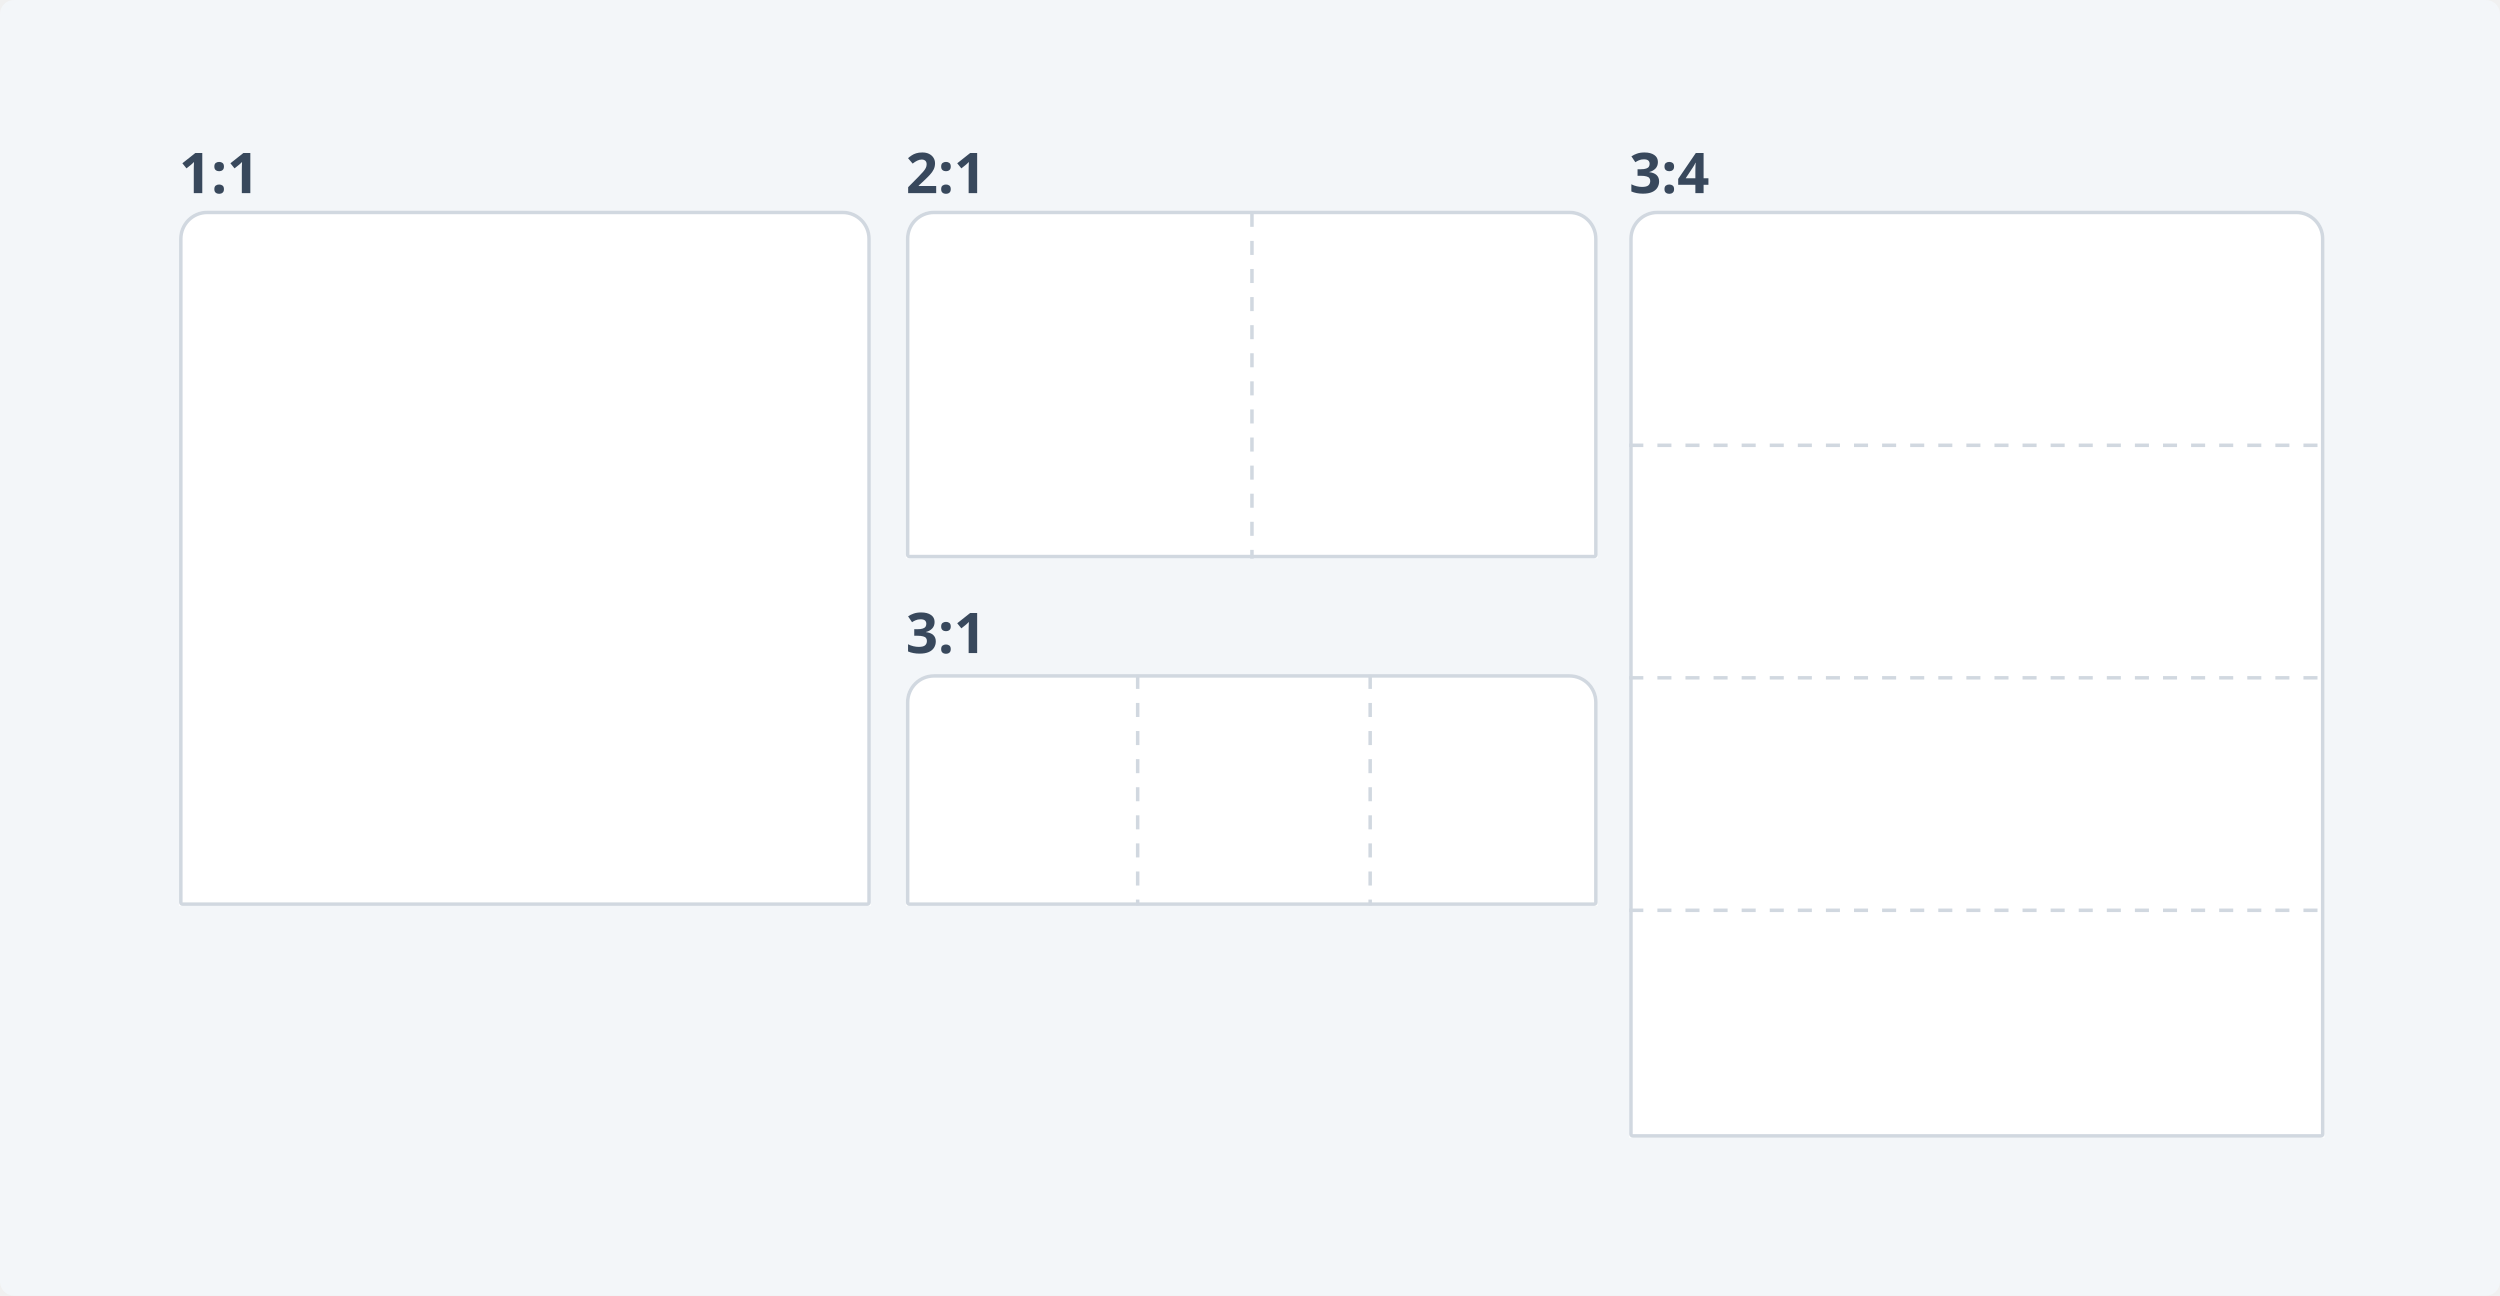
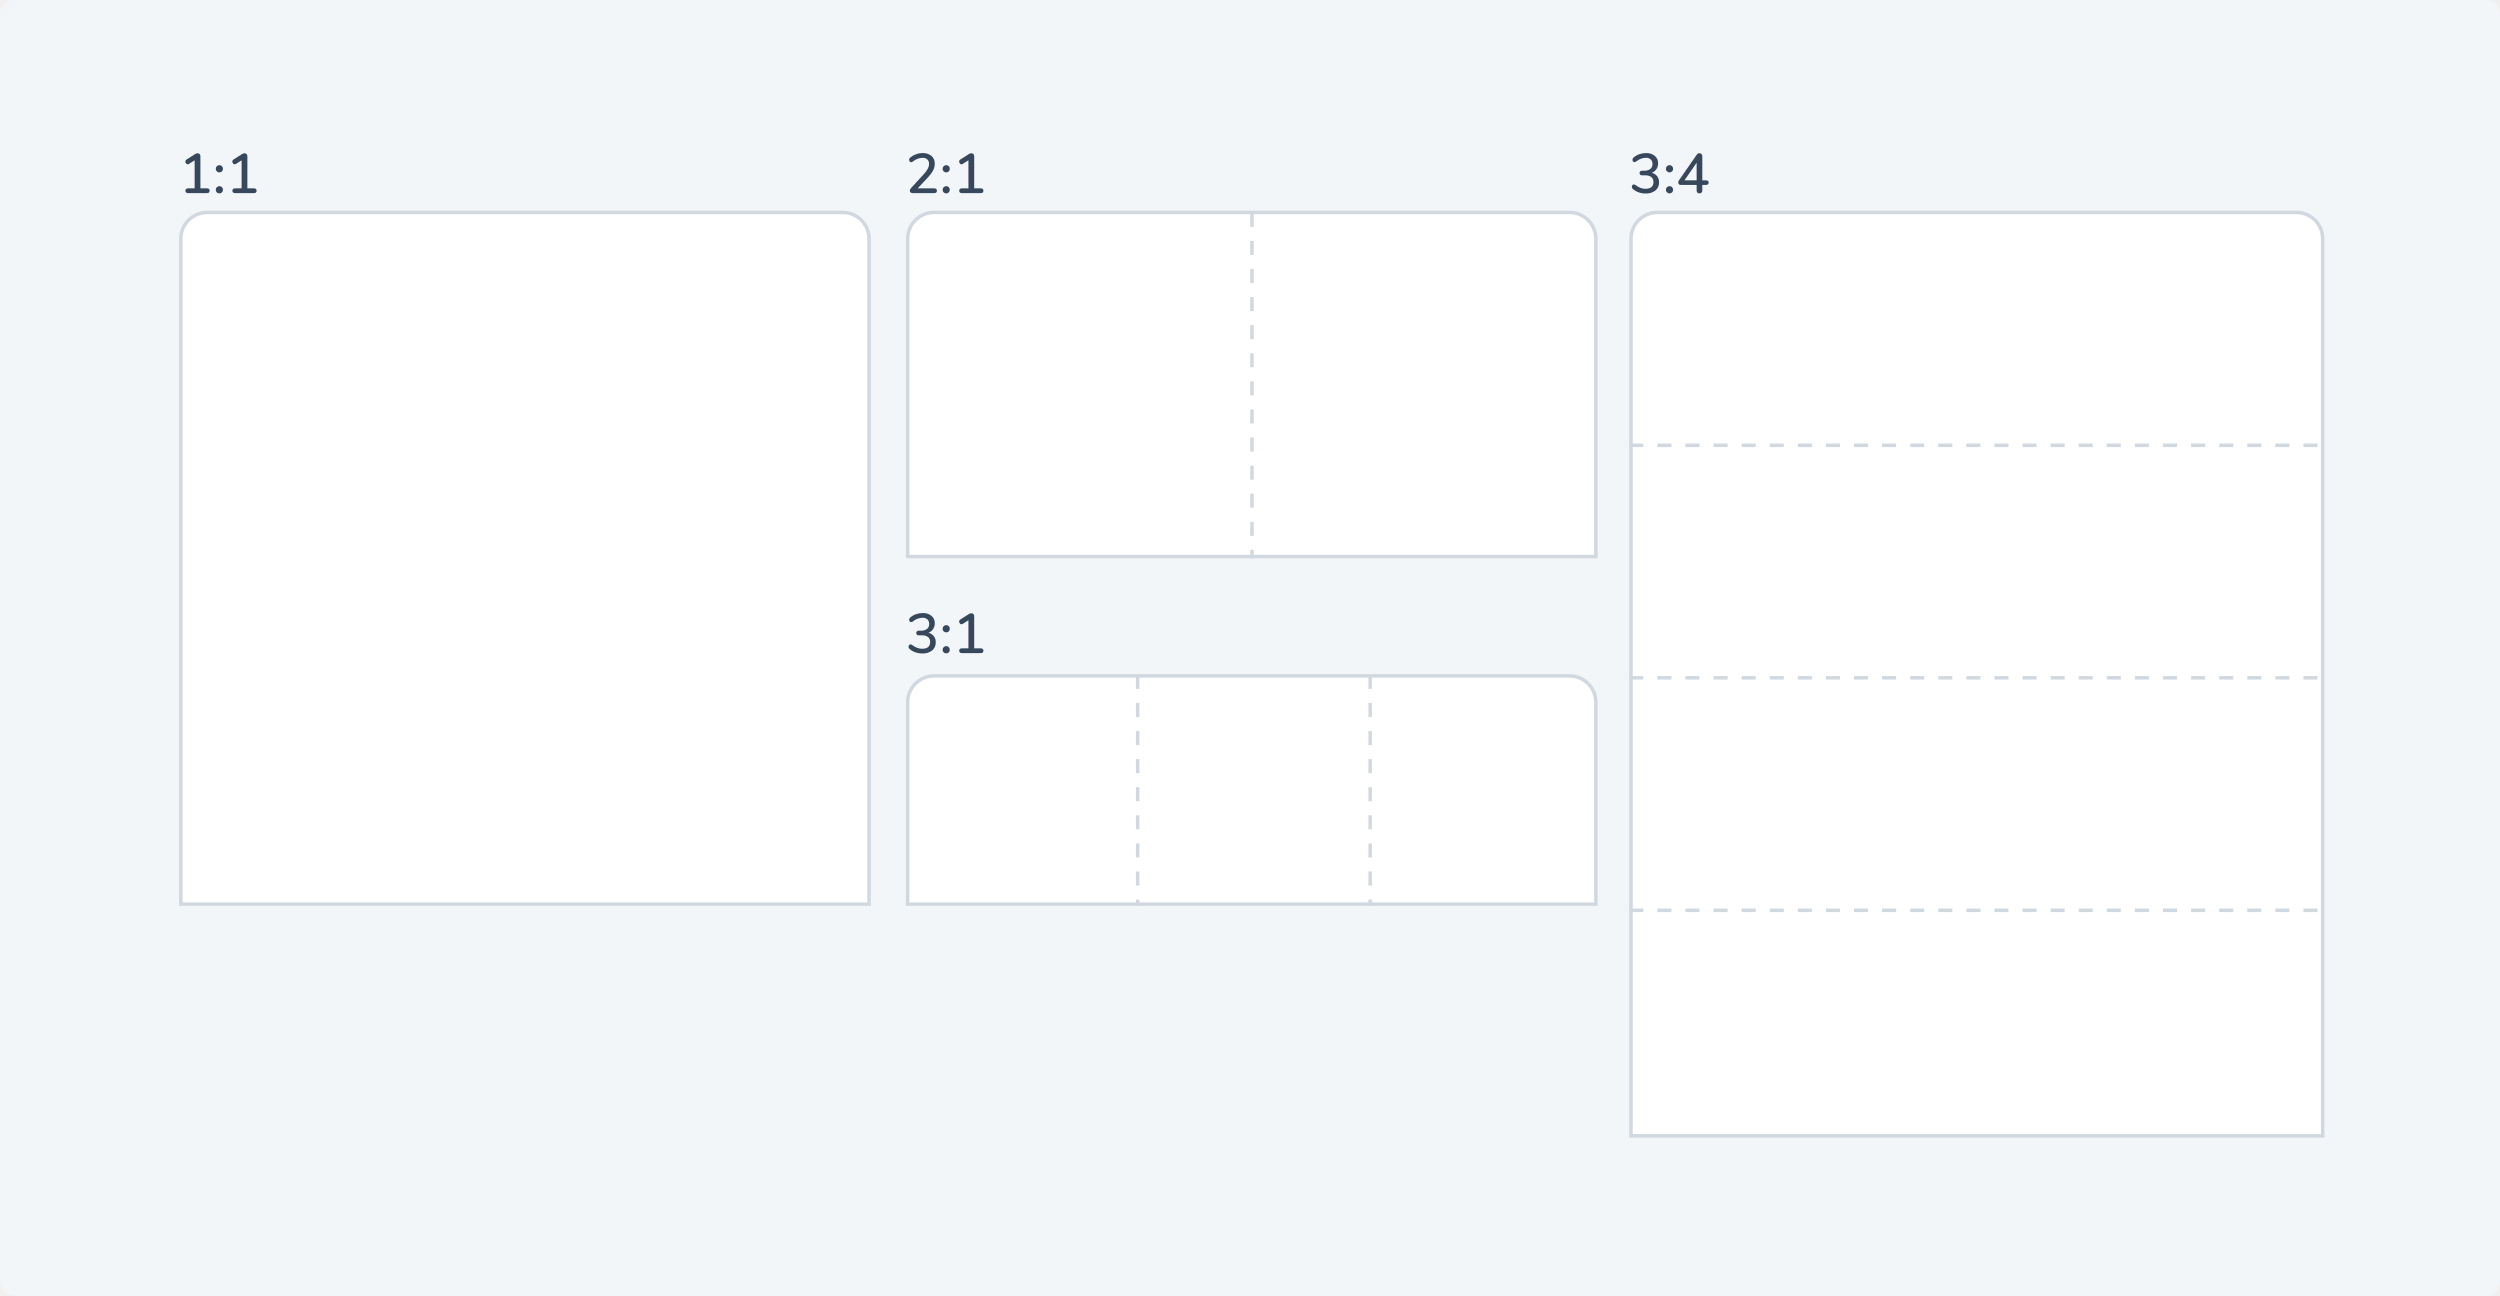
<svg xmlns="http://www.w3.org/2000/svg" width="712" height="369" viewBox="0 0 712 369">
-   <defs>
-     <style>.a{fill:#f3f6f9;}.b,.f{fill:none;}.b,.c{stroke:#d1d8e0;}.b{stroke-dasharray:4 4;}.c{fill:#fff;}.d{fill:#38485c;font-size:16px;font-family:Nunito-SemiBold, Nunito;font-weight:600;letter-spacing:-0.001em;}.e{stroke:none;}</style>
-   </defs>
-   <g transform="translate(-513 -1806)">
-     <g transform="translate(0 -82)">
-       <rect class="a" width="712" height="369" rx="4" transform="translate(513 1888)" />
-       <line class="b" y2="263.188" transform="translate(1042.957 1948.886)" />
-       <line class="b" y2="263.188" transform="translate(1109.175 1948.886)" />
-       <g class="c" transform="translate(564 1948)">
-         <path class="e" d="M8,0H189a8,8,0,0,1,8,8V198a0,0,0,0,1,0,0H0a0,0,0,0,1,0,0V8A8,8,0,0,1,8,0Z" />
-         <path class="f" d="M8,.5H189A7.5,7.5,0,0,1,196.5,8V197a.5.5,0,0,1-.5.5H1a.5.5,0,0,1-.5-.5V8A7.5,7.5,0,0,1,8,.5Z" />
-       </g>
-       <g class="c" transform="translate(771 1948)">
-         <path class="e" d="M8,0H189a8,8,0,0,1,8,8V99a0,0,0,0,1,0,0H0a0,0,0,0,1,0,0V8A8,8,0,0,1,8,0Z" />
-         <path class="f" d="M8,.5H189A7.5,7.5,0,0,1,196.5,8V98a.5.5,0,0,1-.5.5H1A.5.5,0,0,1,.5,98V8A7.5,7.5,0,0,1,8,.5Z" />
-       </g>
-       <g class="c" transform="translate(977 1948)">
-         <path class="e" d="M8,0H190a8,8,0,0,1,8,8V264a0,0,0,0,1,0,0H0a0,0,0,0,1,0,0V8A8,8,0,0,1,8,0Z" />
-         <path class="f" d="M8,.5H190A7.5,7.5,0,0,1,197.5,8V263a.5.5,0,0,1-.5.5H1a.5.5,0,0,1-.5-.5V8A7.5,7.5,0,0,1,8,.5Z" />
-       </g>
-       <g class="c" transform="translate(771 2080)">
-         <path class="e" d="M8,0H189a8,8,0,0,1,8,8V66a0,0,0,0,1,0,0H0a0,0,0,0,1,0,0V8A8,8,0,0,1,8,0Z" />
-         <path class="f" d="M8,.5H189A7.5,7.5,0,0,1,196.5,8V65a.5.5,0,0,1-.5.5H1A.5.5,0,0,1,.5,65V8A7.5,7.5,0,0,1,8,.5Z" />
-       </g>
-       <text class="d" transform="translate(771 1943)">
-         <tspan x="0" y="0">2:1</tspan>
-       </text>
-       <text class="d" transform="translate(564 1943)">
-         <tspan x="0" y="0">1:1</tspan>
-       </text>
-       <text class="d" transform="translate(771 2074)">
-         <tspan x="0" y="0">3:1</tspan>
-       </text>
-       <text class="d" transform="translate(977 1943)">
-         <tspan x="0" y="0">3:4</tspan>
-       </text>
-       <line class="b" y2="65.657" transform="translate(837.008 2080.199)" />
-       <line class="b" y2="197.531" transform="translate(977.02 2014.822) rotate(-90)" />
-       <line class="b" y2="197.531" transform="translate(977.02 2081.041) rotate(-90)" />
-       <line class="b" y2="197.531" transform="translate(977.02 2147.258) rotate(-90)" />
-       <line class="b" y2="65.657" transform="translate(903.226 2080.199)" />
-       <line class="b" y2="98.485" transform="translate(869.557 1948.604)" />
+   <g id="Grupo_18085" data-name="Grupo 18085" transform="translate(-513 -1847)">
+     <path id="Trazado_23765" data-name="Trazado 23765" d="M4,0H708a4,4,0,0,1,4,4V365a4,4,0,0,1-4,4H4a4,4,0,0,1-4-4V4A4,4,0,0,1,4,0Z" transform="translate(513 1847)" fill="#f3f6f9" />
+     <path id="Trazado_23769" data-name="Trazado 23769" d="M0,0V263.188" transform="translate(1042.957 1907.886)" fill="none" stroke="#d1d8e0" stroke-width="1" stroke-dasharray="4 4" />
+     <path id="Trazado_23767" data-name="Trazado 23767" d="M0,0V263.188" transform="translate(1109.175 1907.886)" fill="none" stroke="#d1d8e0" stroke-width="1" stroke-dasharray="4 4" />
+     <g id="Trazado_23778" data-name="Trazado 23778" transform="translate(564 1907)" fill="#fff">
+       <path d="M 196.5 197.5 L 0.5 197.5 L 0.5 8 C 0.5 3.864 3.864 0.5 8 0.5 L 189 0.5 C 193.136 0.5 196.5 3.864 196.5 8 L 196.5 197.5 Z" stroke="none" />
+       <path d="M 8 1 C 4.14 1 1 4.14 1 8 L 1 197 L 196 197 L 196 8 C 196 4.14 192.86 1 189 1 L 8 1 M 8 0 L 189 0 C 193.418 0 197 3.582 197 8 L 197 198 L 0 198 L 0 8 C 0 3.582 3.582 0 8 0 Z" stroke="none" fill="#d1d8e0" />
    </g>
+     <g id="Trazado_23773" data-name="Trazado 23773" transform="translate(771 1907)" fill="#fff">
+       <path d="M 196.5 98.5 L 0.5 98.5 L 0.5 8 C 0.5 3.864 3.864 0.5 8 0.5 L 189 0.5 C 193.136 0.5 196.5 3.864 196.5 8 L 196.5 98.5 Z" stroke="none" />
+       <path d="M 8 1 C 4.14 1 1 4.14 1 8 L 1 98 L 196 98 L 196 8 C 196 4.14 192.86 1 189 1 L 8 1 M 8 0 L 189 0 C 193.418 0 197 3.582 197 8 L 197 99 L 0 99 L 0 8 C 0 3.582 3.582 0 8 0 Z" stroke="none" fill="#d1d8e0" />
+     </g>
+     <g id="Trazado_23766" data-name="Trazado 23766" transform="translate(977 1907)" fill="#fff">
+       <path d="M 197.5 263.5 L 0.5 263.5 L 0.5 8 C 0.5 3.865 3.865 0.5 8 0.5 L 190 0.5 C 194.135 0.5 197.5 3.865 197.5 8 L 197.5 263.5 Z" stroke="none" />
+       <path d="M 8 1 C 4.14 1 1 4.14 1 8 L 1 263 L 197 263 L 197 8 C 197 4.14 193.86 1 190 1 L 8 1 M 8 0 L 190 0 C 194.418 0 198 3.582 198 8 L 198 264 L 0 264 L 0 8 C 0 3.582 3.582 0 8 0 Z" stroke="none" fill="#d1d8e0" />
+     </g>
+     <g id="Trazado_23770" data-name="Trazado 23770" transform="translate(771 2039)" fill="#fff">
+       <path d="M 196.5 65.5 L 0.5 65.5 L 0.5 8 C 0.5 3.864 3.864 0.5 8 0.5 L 189 0.5 C 193.136 0.5 196.5 3.864 196.5 8 L 196.5 65.5 Z" stroke="none" />
+       <path d="M 8 1 C 4.14 1 1 4.14 1 8 L 1 65 L 196 65 L 196 8 C 196 4.14 192.86 1 189 1 L 8 1 M 8 0 L 189 0 C 193.418 0 197 3.582 197 8 L 197 66 L 0 66 L 0 8 C 0 3.582 3.582 0 8 0 Z" stroke="none" fill="#d1d8e0" />
+     </g>
+     <path id="Trazado_23779" data-name="Trazado 23779" d="M8.048-1.36a.859.859,0,0,1,.584.176.626.626,0,0,1,.2.5Q8.832,0,8.048,0H1.872A.746.746,0,0,1,1.32-.2a.683.683,0,0,1-.2-.5.957.957,0,0,1,.288-.672l3.76-4.112A6.74,6.74,0,0,0,6.256-6.976,2.952,2.952,0,0,0,6.592-8.3a1.7,1.7,0,0,0-.488-1.3,1.951,1.951,0,0,0-1.384-.456,4.4,4.4,0,0,0-2.7,1.04,2.718,2.718,0,0,1-.3.168.58.58,0,0,1-.248.056.473.473,0,0,1-.384-.208.79.79,0,0,1-.16-.5.76.76,0,0,1,.32-.64,5.179,5.179,0,0,1,1.616-.92,5.525,5.525,0,0,1,1.9-.344,3.724,3.724,0,0,1,2.52.808,2.737,2.737,0,0,1,.936,2.184A4.223,4.223,0,0,1,7.8-6.56,8.606,8.606,0,0,1,6.384-4.592L3.36-1.36ZM11.488-5.9a1,1,0,0,1-.728-.288.982.982,0,0,1-.3-.736,1.009,1.009,0,0,1,.3-.744.99.99,0,0,1,.728-.3.963.963,0,0,1,.72.3,1.024,1.024,0,0,1,.288.744,1,1,0,0,1-.288.736A.977.977,0,0,1,11.488-5.9Zm0,5.984a1,1,0,0,1-.728-.288.982.982,0,0,1-.3-.736,1.009,1.009,0,0,1,.3-.744.99.99,0,0,1,.728-.3.963.963,0,0,1,.72.3,1.024,1.024,0,0,1,.288.744,1,1,0,0,1-.288.736A.977.977,0,0,1,11.488.08Zm9.824-1.44a.827.827,0,0,1,.576.176.639.639,0,0,1,.192.5q0,.688-.768.688H15.968q-.784,0-.784-.688a.626.626,0,0,1,.2-.5.859.859,0,0,1,.584-.176h1.84V-9.344L16.16-8.3a.617.617,0,0,1-.32.1.6.6,0,0,1-.472-.24.827.827,0,0,1-.2-.544.652.652,0,0,1,.32-.576l2.464-1.568a1.359,1.359,0,0,1,.7-.224.78.78,0,0,1,.576.224.822.822,0,0,1,.224.608V-1.36Z" transform="translate(771 1902)" fill="#38485c" />
+     <path id="Trazado_23781" data-name="Trazado 23781" d="M7.936-1.36a.827.827,0,0,1,.576.176.639.639,0,0,1,.192.5Q8.7,0,7.936,0H2.592q-.784,0-.784-.688a.626.626,0,0,1,.2-.5.859.859,0,0,1,.584-.176h1.84V-9.344L2.784-8.3a.617.617,0,0,1-.32.1.6.6,0,0,1-.472-.24.827.827,0,0,1-.2-.544.652.652,0,0,1,.32-.576l2.464-1.568a1.359,1.359,0,0,1,.7-.224.78.78,0,0,1,.576.224.822.822,0,0,1,.224.608V-1.36ZM11.488-5.9a1,1,0,0,1-.728-.288.982.982,0,0,1-.3-.736,1.009,1.009,0,0,1,.3-.744.99.99,0,0,1,.728-.3.963.963,0,0,1,.72.3,1.024,1.024,0,0,1,.288.744,1,1,0,0,1-.288.736A.977.977,0,0,1,11.488-5.9Zm0,5.984a1,1,0,0,1-.728-.288.982.982,0,0,1-.3-.736,1.009,1.009,0,0,1,.3-.744.99.99,0,0,1,.728-.3.963.963,0,0,1,.72.3,1.024,1.024,0,0,1,.288.744,1,1,0,0,1-.288.736A.977.977,0,0,1,11.488.08Zm9.824-1.44a.827.827,0,0,1,.576.176.639.639,0,0,1,.192.5q0,.688-.768.688H15.968q-.784,0-.784-.688a.626.626,0,0,1,.2-.5.859.859,0,0,1,.584-.176h1.84V-9.344L16.16-8.3a.617.617,0,0,1-.32.1.6.6,0,0,1-.472-.24.827.827,0,0,1-.2-.544.652.652,0,0,1,.32-.576l2.464-1.568a1.359,1.359,0,0,1,.7-.224.78.78,0,0,1,.576.224.822.822,0,0,1,.224.608V-1.36Z" transform="translate(564 1902)" fill="#38485c" />
+     <path id="Trazado_23777" data-name="Trazado 23777" d="M6.416-5.792a2.836,2.836,0,0,1,1.552.984A2.816,2.816,0,0,1,8.5-3.056,2.842,2.842,0,0,1,7.464-.736,4.266,4.266,0,0,1,4.672.112,5.941,5.941,0,0,1,2.68-.224a4.7,4.7,0,0,1-1.608-.928.788.788,0,0,1-.32-.64.757.757,0,0,1,.16-.488.478.478,0,0,1,.384-.2,1,1,0,0,1,.544.208A5.994,5.994,0,0,0,3.192-1.5a3.84,3.84,0,0,0,1.432.264Q6.9-1.232,6.9-3.168a1.691,1.691,0,0,0-.6-1.416A2.91,2.91,0,0,0,4.48-5.056H3.6a.607.607,0,0,1-.48-.2.691.691,0,0,1-.176-.472.671.671,0,0,1,.176-.456.607.607,0,0,1,.48-.2h.624a2.821,2.821,0,0,0,1.784-.488A1.717,1.717,0,0,0,6.624-8.3a1.674,1.674,0,0,0-.5-1.3A2.014,2.014,0,0,0,4.7-10.064a4.386,4.386,0,0,0-2.688,1.04,1,1,0,0,1-.544.208.478.478,0,0,1-.384-.2A.757.757,0,0,1,.928-9.5a.788.788,0,0,1,.32-.64,4.729,4.729,0,0,1,1.592-.928,5.665,5.665,0,0,1,1.928-.336,3.781,3.781,0,0,1,2.528.8,2.623,2.623,0,0,1,.928,2.144,2.864,2.864,0,0,1-.48,1.64A2.708,2.708,0,0,1,6.416-5.792ZM11.488-5.9a1,1,0,0,1-.728-.288.982.982,0,0,1-.3-.736,1.009,1.009,0,0,1,.3-.744.99.99,0,0,1,.728-.3.963.963,0,0,1,.72.3,1.024,1.024,0,0,1,.288.744,1,1,0,0,1-.288.736A.977.977,0,0,1,11.488-5.9Zm0,5.984a1,1,0,0,1-.728-.288.982.982,0,0,1-.3-.736,1.009,1.009,0,0,1,.3-.744.99.99,0,0,1,.728-.3.963.963,0,0,1,.72.3,1.024,1.024,0,0,1,.288.744,1,1,0,0,1-.288.736A.977.977,0,0,1,11.488.08Zm9.824-1.44a.827.827,0,0,1,.576.176.639.639,0,0,1,.192.5q0,.688-.768.688H15.968q-.784,0-.784-.688a.626.626,0,0,1,.2-.5.859.859,0,0,1,.584-.176h1.84V-9.344L16.16-8.3a.617.617,0,0,1-.32.1.6.6,0,0,1-.472-.24.827.827,0,0,1-.2-.544.652.652,0,0,1,.32-.576l2.464-1.568a1.359,1.359,0,0,1,.7-.224.78.78,0,0,1,.576.224.822.822,0,0,1,.224.608V-1.36Z" transform="translate(771 2033)" fill="#38485c" />
+     <path id="Trazado_23780" data-name="Trazado 23780" d="M6.416-5.792a2.836,2.836,0,0,1,1.552.984A2.816,2.816,0,0,1,8.5-3.056,2.842,2.842,0,0,1,7.464-.736,4.266,4.266,0,0,1,4.672.112,5.941,5.941,0,0,1,2.68-.224a4.7,4.7,0,0,1-1.608-.928.788.788,0,0,1-.32-.64.757.757,0,0,1,.16-.488.478.478,0,0,1,.384-.2,1,1,0,0,1,.544.208A5.994,5.994,0,0,0,3.192-1.5a3.84,3.84,0,0,0,1.432.264Q6.9-1.232,6.9-3.168a1.691,1.691,0,0,0-.6-1.416A2.91,2.91,0,0,0,4.48-5.056H3.6a.607.607,0,0,1-.48-.2.691.691,0,0,1-.176-.472.671.671,0,0,1,.176-.456.607.607,0,0,1,.48-.2h.624a2.821,2.821,0,0,0,1.784-.488A1.717,1.717,0,0,0,6.624-8.3a1.674,1.674,0,0,0-.5-1.3A2.014,2.014,0,0,0,4.7-10.064a4.386,4.386,0,0,0-2.688,1.04,1,1,0,0,1-.544.208.478.478,0,0,1-.384-.2A.757.757,0,0,1,.928-9.5a.788.788,0,0,1,.32-.64,4.729,4.729,0,0,1,1.592-.928,5.665,5.665,0,0,1,1.928-.336,3.781,3.781,0,0,1,2.528.8,2.623,2.623,0,0,1,.928,2.144,2.864,2.864,0,0,1-.48,1.64A2.708,2.708,0,0,1,6.416-5.792ZM11.488-5.9a1,1,0,0,1-.728-.288.982.982,0,0,1-.3-.736,1.009,1.009,0,0,1,.3-.744.99.99,0,0,1,.728-.3.963.963,0,0,1,.72.3,1.024,1.024,0,0,1,.288.744,1,1,0,0,1-.288.736A.977.977,0,0,1,11.488-5.9Zm0,5.984a1,1,0,0,1-.728-.288.982.982,0,0,1-.3-.736,1.009,1.009,0,0,1,.3-.744.99.99,0,0,1,.728-.3.963.963,0,0,1,.72.3,1.024,1.024,0,0,1,.288.744,1,1,0,0,1-.288.736A.977.977,0,0,1,11.488.08ZM21.84-3.648q.784,0,.784.656t-.784.656H20.816V-.752a.816.816,0,0,1-.224.616A.817.817,0,0,1,20,.08a.8.8,0,0,1-.576-.216A.816.816,0,0,1,19.2-.752V-2.336H14.7a.736.736,0,0,1-.544-.192.671.671,0,0,1-.192-.5,1.093,1.093,0,0,1,.208-.624l5.1-7.344A.827.827,0,0,1,20-11.36a.831.831,0,0,1,.576.216.786.786,0,0,1,.24.616v6.88Zm-6.1,0H19.2V-8.64Z" transform="translate(977 1902)" fill="#38485c" />
+     <path id="Trazado_23775" data-name="Trazado 23775" d="M0,0V65.657" transform="translate(837.008 2039.199)" fill="none" stroke="#d1d8e0" stroke-width="1" stroke-dasharray="4 4" />
+     <path id="Trazado_23776" data-name="Trazado 23776" d="M0,0V197.531" transform="translate(977.02 1973.822) rotate(-90)" fill="none" stroke="#d1d8e0" stroke-width="1" stroke-dasharray="4 4" />
+     <path id="Trazado_23771" data-name="Trazado 23771" d="M0,0V197.531" transform="translate(977.02 2040.041) rotate(-90)" fill="none" stroke="#d1d8e0" stroke-width="1" stroke-dasharray="4 4" />
+     <path id="Trazado_23768" data-name="Trazado 23768" d="M0,0V197.531" transform="translate(977.02 2106.258) rotate(-90)" fill="none" stroke="#d1d8e0" stroke-width="1" stroke-dasharray="4 4" />
+     <path id="Trazado_23772" data-name="Trazado 23772" d="M0,0V65.657" transform="translate(903.226 2039.199)" fill="none" stroke="#d1d8e0" stroke-width="1" stroke-dasharray="4 4" />
+     <path id="Trazado_23774" data-name="Trazado 23774" d="M0,0V98.485" transform="translate(869.557 1907.604)" fill="none" stroke="#d1d8e0" stroke-width="1" stroke-dasharray="4 4" />
  </g>
</svg>
